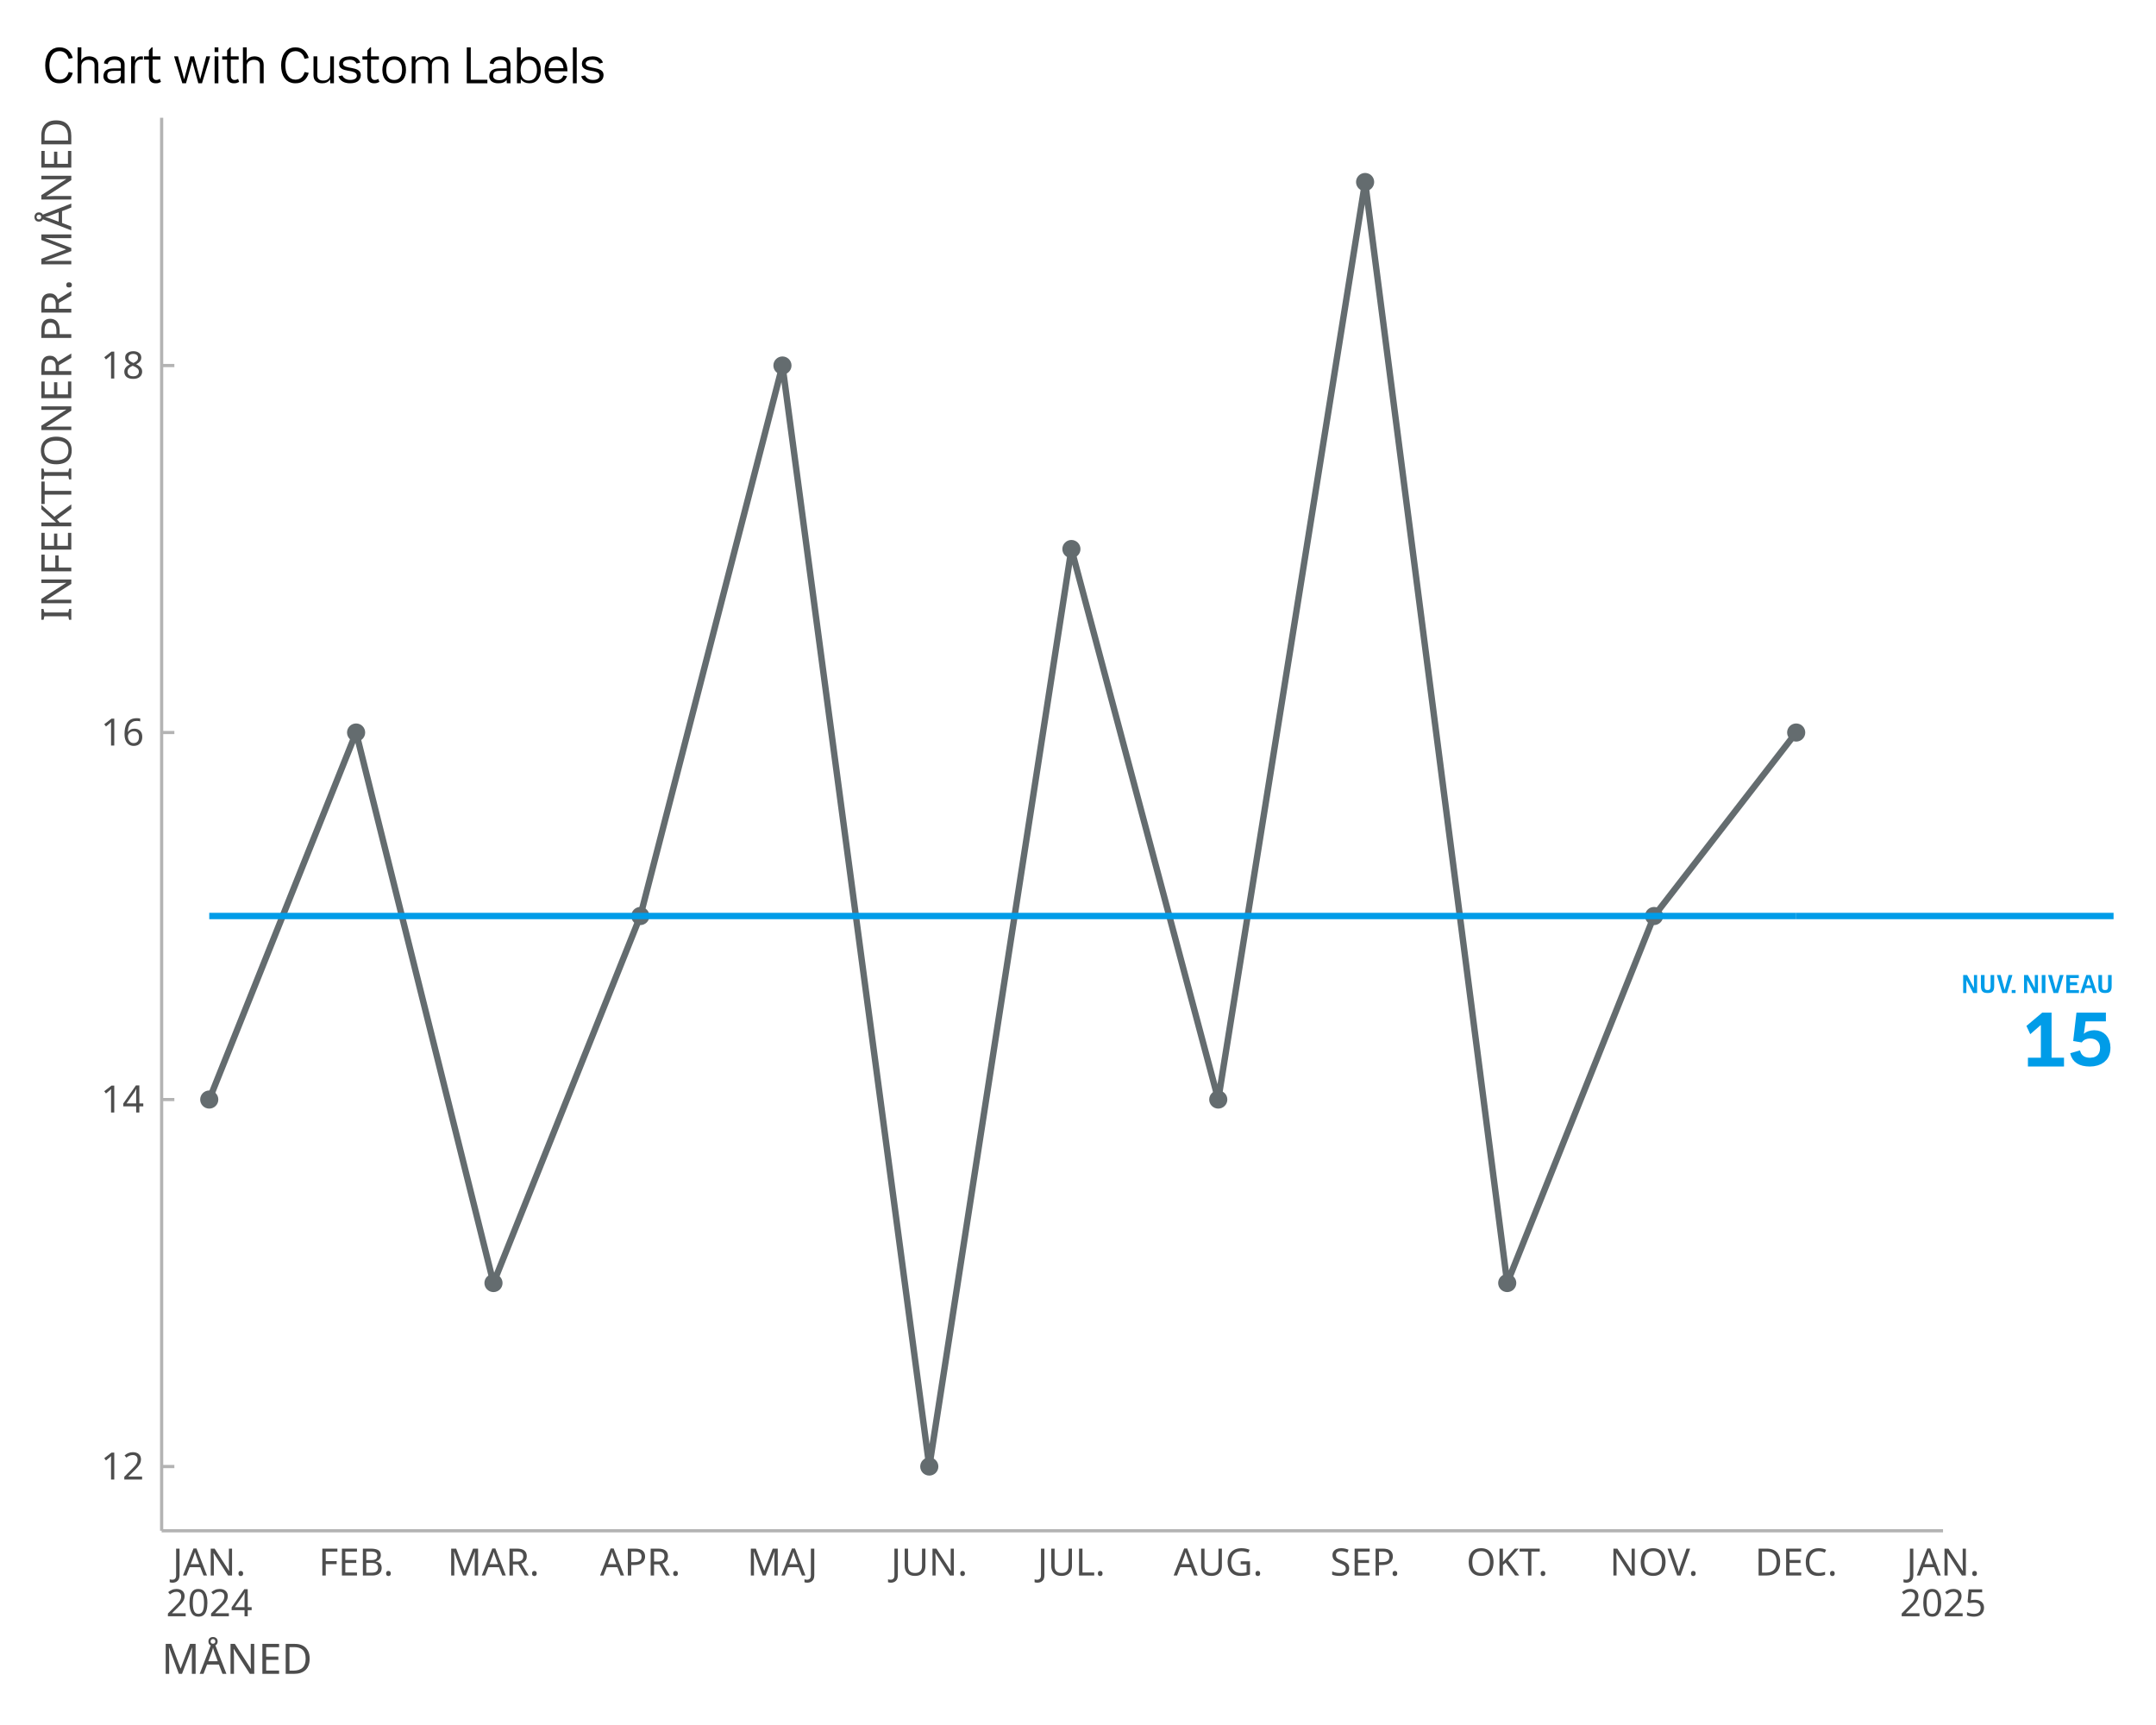
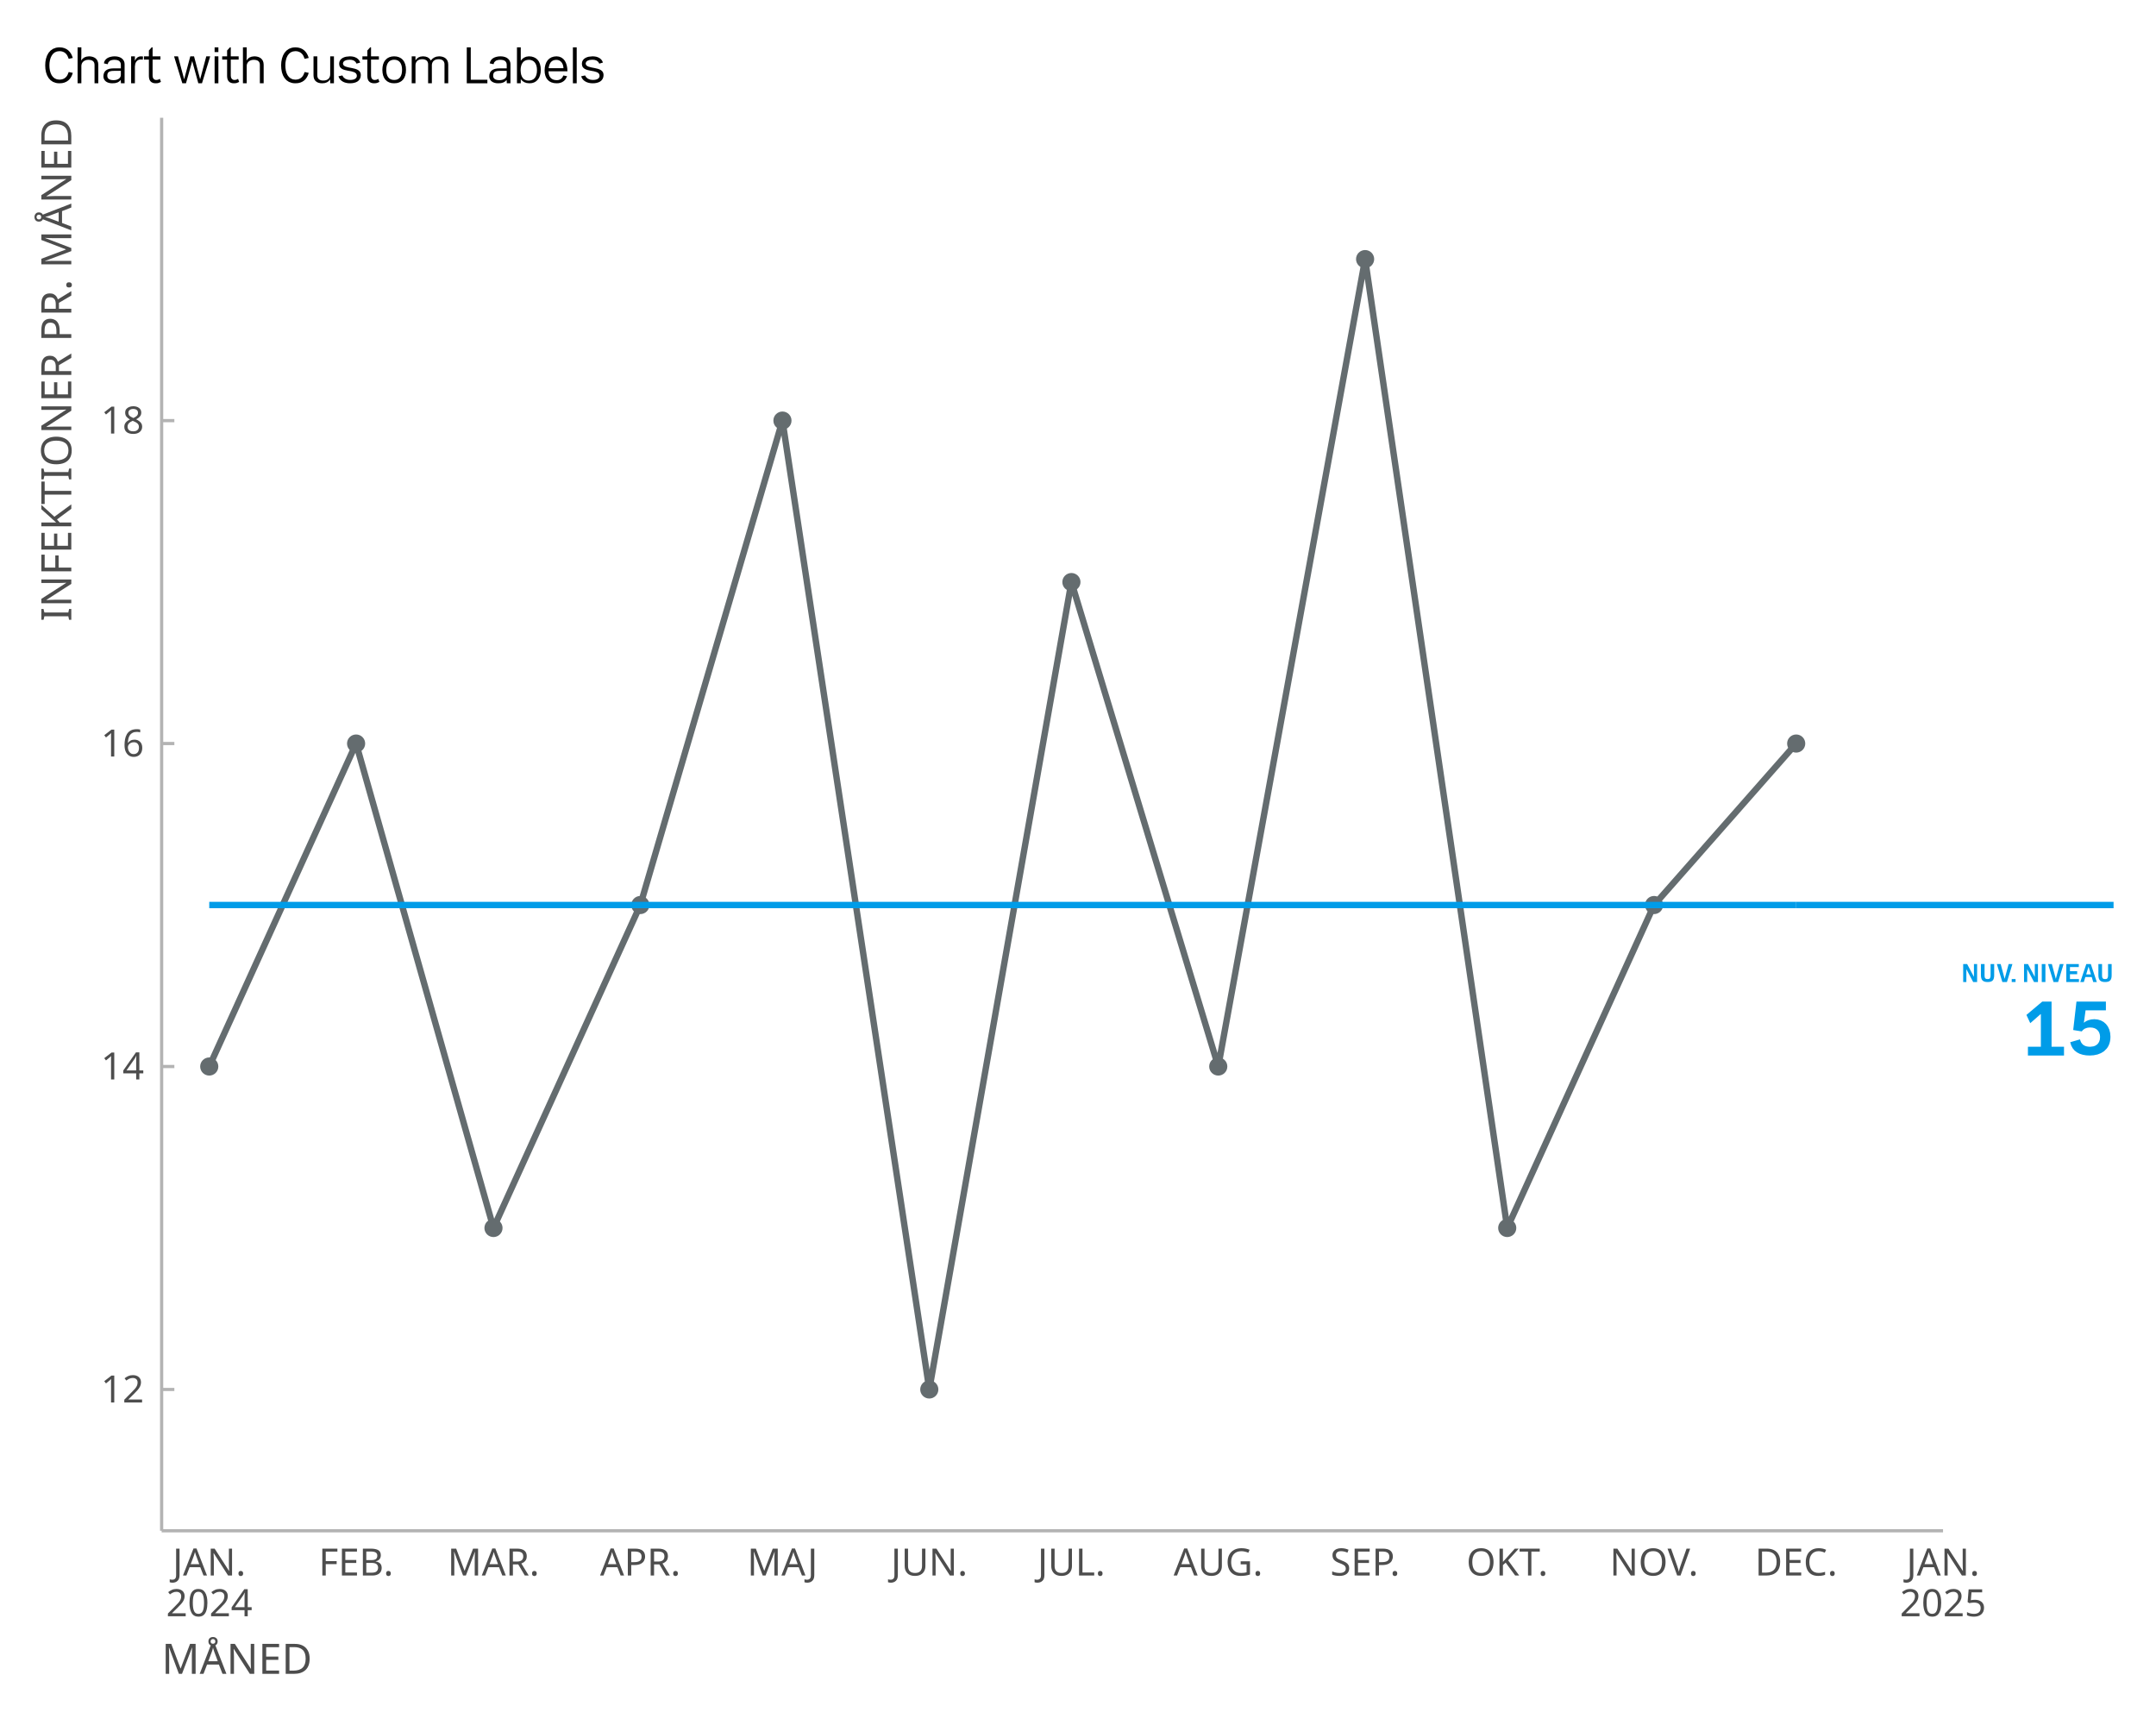
<svg xmlns="http://www.w3.org/2000/svg" class="svglite" data-engine-version="2.0" width="720.00pt" height="576.00pt" viewBox="0 0 720.00 576.00">
  <defs>
    <style type="text/css">
    .svglite line, .svglite polyline, .svglite polygon, .svglite path, .svglite rect, .svglite circle {
      fill: none;
      stroke: #000000;
      stroke-linecap: round;
      stroke-linejoin: round;
      stroke-miterlimit: 10.00;
    }
  </style>
  </defs>
  <rect width="100%" height="100%" style="stroke: none; fill: #FFFFFF;" />
  <defs>
    <clipPath id="cpMC4wMHw3MjAuMDB8MC4wMHw1NzYuMDA=">
      <rect x="0.00" y="0.00" width="720.00" height="576.00" />
    </clipPath>
  </defs>
  <g clip-path="url(#cpMC4wMHw3MjAuMDB8MC4wMHw1NzYuMDA=)">
    <rect x="0.00" y="0.00" width="720.00" height="576.00" style="stroke-width: 1.36; stroke: none; fill: #FFFFFF;" />
  </g>
  <defs>
    <clipPath id="cpNTMuOTh8NzA1LjgzfDM5LjMzfDUxMS4xNA==">
      <rect x="53.98" y="39.33" width="651.85" height="471.81" />
    </clipPath>
  </defs>
  <g clip-path="url(#cpNTMuOTh8NzA1LjgzfDM5LjMzfDUxMS4xNA==)">
    <rect x="53.98" y="39.33" width="651.85" height="471.81" style="stroke-width: 1.36; stroke: none; fill: #FFFFFF;" />
-     <polyline points="69.88,367.15 118.92,244.60 164.80,428.42 213.84,305.87 261.30,122.05 310.34,489.69 357.80,183.33 406.84,367.15 455.88,60.78 503.34,428.42 552.38,305.87 599.84,244.60 " style="stroke-width: 2.13; stroke: #646C6F; stroke-linecap: butt;" />
-     <circle cx="69.88" cy="367.15" r="2.58" style="stroke-width: 0.90; stroke: #646C6F; fill: #646C6F;" />
-     <circle cx="118.92" cy="244.60" r="2.58" style="stroke-width: 0.90; stroke: #646C6F; fill: #646C6F;" />
-     <circle cx="164.80" cy="428.42" r="2.58" style="stroke-width: 0.90; stroke: #646C6F; fill: #646C6F;" />
-     <circle cx="213.84" cy="305.87" r="2.58" style="stroke-width: 0.90; stroke: #646C6F; fill: #646C6F;" />
-     <circle cx="261.30" cy="122.05" r="2.58" style="stroke-width: 0.90; stroke: #646C6F; fill: #646C6F;" />
-     <circle cx="310.34" cy="489.69" r="2.58" style="stroke-width: 0.90; stroke: #646C6F; fill: #646C6F;" />
-     <circle cx="357.80" cy="183.33" r="2.58" style="stroke-width: 0.90; stroke: #646C6F; fill: #646C6F;" />
-     <circle cx="406.84" cy="367.15" r="2.58" style="stroke-width: 0.90; stroke: #646C6F; fill: #646C6F;" />
-     <circle cx="455.88" cy="60.78" r="2.58" style="stroke-width: 0.90; stroke: #646C6F; fill: #646C6F;" />
-     <circle cx="503.34" cy="428.42" r="2.58" style="stroke-width: 0.90; stroke: #646C6F; fill: #646C6F;" />
-     <circle cx="552.38" cy="305.87" r="2.58" style="stroke-width: 0.90; stroke: #646C6F; fill: #646C6F;" />
-     <circle cx="599.84" cy="244.60" r="2.58" style="stroke-width: 0.90; stroke: #646C6F; fill: #646C6F;" />
-     <polyline points="69.88,305.87 118.92,305.87 164.80,305.87 213.84,305.87 261.30,305.87 310.34,305.87 357.80,305.87 406.84,305.87 455.88,305.87 503.34,305.87 552.38,305.87 599.84,305.87 " style="stroke-width: 2.13; stroke: #009CE8; stroke-linecap: butt;" />
-     <polyline points="599.84,305.87 705.83,305.87 " style="stroke-width: 2.13; stroke: #009CE8; stroke-linecap: butt;" />
-     <path d="M 660.26 325.58 L 659.20 325.58 L 659.20 329.86 L 656.93 325.58 L 655.61 325.58 L 655.61 331.58 L 656.67 331.58 L 656.67 327.30 L 658.95 331.58 L 660.26 331.58 Z" style="fill-rule: nonzero; fill: #009CE8; stroke-width: 0.75; stroke: none;" />
-     <path d="M 665.96 325.58 L 664.76 325.58 L 664.76 329.21 L 664.75 329.62 L 664.70 329.95 L 664.53 330.37 L 664.22 330.55 L 663.78 330.60 L 663.31 330.55 L 662.99 330.36 L 662.88 330.18 L 662.80 329.94 L 662.76 329.62 L 662.75 329.21 L 662.75 325.58 L 661.53 325.58 L 661.53 329.21 L 661.56 329.82 L 661.66 330.33 L 661.83 330.74 L 662.07 331.06 L 662.38 331.30 L 662.77 331.46 L 663.23 331.55 L 663.78 331.58 L 664.32 331.55 L 664.78 331.46 L 665.16 331.30 L 665.46 331.06 L 665.69 330.74 L 665.84 330.33 L 665.94 329.82 L 665.96 329.21 Z" style="fill-rule: nonzero; fill: #009CE8; stroke-width: 0.75; stroke: none;" />
-     <path d="M 670.79 325.58 L 669.47 330.47 L 669.44 330.47 L 668.13 325.58 L 666.86 325.58 L 668.69 331.58 L 670.22 331.58 L 672.05 325.58 Z" style="fill-rule: nonzero; fill: #009CE8; stroke-width: 0.75; stroke: none;" />
-     <path d="M 673.10 330.58 L 671.82 330.58 L 671.82 331.58 L 673.10 331.58 Z" style="fill-rule: nonzero; fill: #009CE8; stroke-width: 0.75; stroke: none;" />
-     <path d="M 680.58 325.58 L 679.52 325.58 L 679.52 329.86 L 677.25 325.58 L 675.93 325.58 L 675.93 331.58 L 676.99 331.58 L 676.99 327.30 L 679.27 331.58 L 680.58 331.58 Z" style="fill-rule: nonzero; fill: #009CE8; stroke-width: 0.75; stroke: none;" />
-     <path d="M 683.07 325.58 L 681.85 325.58 L 681.85 331.58 L 683.07 331.58 Z" style="fill-rule: nonzero; fill: #009CE8; stroke-width: 0.75; stroke: none;" />
-     <path d="M 687.88 325.58 L 686.56 330.47 L 686.53 330.47 L 685.22 325.58 L 683.95 325.58 L 685.78 331.58 L 687.31 331.58 L 689.14 325.58 Z" style="fill-rule: nonzero; fill: #009CE8; stroke-width: 0.75; stroke: none;" />
-     <path d="M 694.27 330.60 L 691.27 330.60 L 691.27 328.97 L 693.67 328.97 L 693.67 327.97 L 691.27 327.97 L 691.27 326.58 L 694.22 326.58 L 694.22 325.58 L 690.05 325.58 L 690.05 331.58 L 694.27 331.58 Z" style="fill-rule: nonzero; fill: #009CE8; stroke-width: 0.75; stroke: none;" />
-     <path d="M 698.23 325.58 L 696.73 325.58 L 694.71 331.58 L 695.90 331.58 L 696.40 329.93 L 698.54 329.93 L 699.04 331.58 L 700.23 331.58 ZM 696.68 329.05 L 697.46 326.47 L 697.48 326.47 L 698.28 329.05 Z" style="fill-rule: nonzero; fill: #009CE8; stroke-width: 0.75; stroke: none;" />
-     <path d="M 705.19 325.58 L 703.99 325.58 L 703.99 329.21 L 703.98 329.62 L 703.93 329.95 L 703.76 330.37 L 703.45 330.55 L 703.01 330.60 L 702.54 330.55 L 702.22 330.36 L 702.11 330.18 L 702.03 329.94 L 701.99 329.62 L 701.98 329.21 L 701.98 325.58 L 700.76 325.58 L 700.76 329.21 L 700.79 329.82 L 700.89 330.33 L 701.06 330.74 L 701.30 331.06 L 701.61 331.30 L 702.00 331.46 L 702.46 331.55 L 703.01 331.58 L 703.55 331.55 L 704.01 331.46 L 704.39 331.30 L 704.69 331.06 L 704.92 330.74 L 705.08 330.33 L 705.17 329.82 L 705.19 329.21 Z" style="fill-rule: nonzero; fill: #009CE8; stroke-width: 0.75; stroke: none;" />
-     <path d="M 682.33 356.13 L 685.92 356.13 L 689.28 356.13 L 689.28 353.19 L 685.12 353.19 L 685.12 338.13 L 682.01 338.13 L 676.73 342.58 L 678.01 345.33 L 681.44 342.33 L 681.55 342.33 L 681.55 353.19 L 677.23 353.19 L 677.23 356.13 Z" style="fill-rule: nonzero; fill: #009CE8; stroke-width: 0.75; stroke: none;" />
-     <path d="M 703.27 341.05 L 703.27 338.13 L 693.44 338.13 L 692.35 347.61 L 692.47 347.63 L 692.80 347.68 L 693.78 347.85 L 694.76 348.01 L 695.09 348.06 L 695.21 348.08 L 695.62 347.58 L 696.20 347.17 L 696.99 346.88 L 697.48 346.80 L 698.04 346.77 L 698.78 346.83 L 699.43 347.00 L 700.00 347.27 L 700.46 347.64 L 700.83 348.10 L 701.10 348.64 L 701.26 349.25 L 701.32 349.92 L 701.24 350.83 L 701.00 351.56 L 700.64 352.13 L 700.19 352.56 L 699.67 352.87 L 699.12 353.07 L 698.01 353.20 L 697.28 353.16 L 696.66 353.03 L 696.13 352.83 L 695.68 352.54 L 695.31 352.19 L 695.01 351.77 L 694.79 351.28 L 694.62 350.74 L 691.35 351.69 L 691.68 352.77 L 692.17 353.69 L 692.81 354.45 L 693.59 355.07 L 694.49 355.54 L 695.52 355.87 L 696.66 356.06 L 697.90 356.13 L 699.22 356.04 L 700.48 355.77 L 701.65 355.32 L 702.69 354.66 L 703.55 353.80 L 703.91 353.28 L 704.22 352.71 L 704.46 352.08 L 704.64 351.40 L 704.75 350.65 L 704.79 349.85 L 704.69 348.59 L 704.40 347.46 L 703.93 346.46 L 703.29 345.61 L 702.51 344.93 L 701.59 344.42 L 700.54 344.11 L 699.38 344.00 L 698.36 344.09 L 697.41 344.33 L 696.59 344.70 L 695.91 345.19 L 696.48 341.05 Z" style="fill-rule: nonzero; fill: #009CE8; stroke-width: 0.75; stroke: none;" />
+     <polyline points="69.88,356.12 118.92,248.28 164.80,410.04 213.84,302.20 261.30,140.44 310.34,463.96 357.80,194.36 406.84,356.12 455.88,86.52 503.34,410.04 552.38,302.20 599.84,248.28 " style="stroke-width: 2.13; stroke: #646C6F; stroke-linecap: butt;" />
+     <circle cx="69.88" cy="356.12" r="2.58" style="stroke-width: 0.90; stroke: #646C6F; fill: #646C6F;" />
+     <circle cx="118.92" cy="248.28" r="2.58" style="stroke-width: 0.90; stroke: #646C6F; fill: #646C6F;" />
+     <circle cx="164.80" cy="410.04" r="2.58" style="stroke-width: 0.90; stroke: #646C6F; fill: #646C6F;" />
+     <circle cx="213.84" cy="302.20" r="2.58" style="stroke-width: 0.90; stroke: #646C6F; fill: #646C6F;" />
+     <circle cx="261.30" cy="140.44" r="2.58" style="stroke-width: 0.90; stroke: #646C6F; fill: #646C6F;" />
+     <circle cx="310.34" cy="463.96" r="2.58" style="stroke-width: 0.90; stroke: #646C6F; fill: #646C6F;" />
+     <circle cx="357.80" cy="194.36" r="2.58" style="stroke-width: 0.90; stroke: #646C6F; fill: #646C6F;" />
+     <circle cx="406.84" cy="356.12" r="2.58" style="stroke-width: 0.90; stroke: #646C6F; fill: #646C6F;" />
+     <circle cx="455.88" cy="86.52" r="2.58" style="stroke-width: 0.90; stroke: #646C6F; fill: #646C6F;" />
+     <circle cx="503.34" cy="410.04" r="2.58" style="stroke-width: 0.90; stroke: #646C6F; fill: #646C6F;" />
+     <circle cx="552.38" cy="302.20" r="2.58" style="stroke-width: 0.90; stroke: #646C6F; fill: #646C6F;" />
+     <circle cx="599.84" cy="248.28" r="2.58" style="stroke-width: 0.90; stroke: #646C6F; fill: #646C6F;" />
+     <polyline points="69.88,302.20 118.92,302.20 164.80,302.20 213.84,302.20 261.30,302.20 310.34,302.20 357.80,302.20 406.84,302.20 455.88,302.20 503.34,302.20 552.38,302.20 599.84,302.20 " style="stroke-width: 2.13; stroke: #009CE8; stroke-linecap: butt;" />
+     <polyline points="599.84,302.20 705.83,302.20 " style="stroke-width: 2.13; stroke: #009CE8; stroke-linecap: butt;" />
+     <path d="M 660.26 321.91 L 659.20 321.91 L 659.20 326.19 L 656.93 321.91 L 655.61 321.91 L 655.61 327.91 L 656.67 327.91 L 656.67 323.62 L 658.95 327.91 L 660.26 327.91 Z" style="fill-rule: nonzero; fill: #009CE8; stroke-width: 0.75; stroke: none;" />
+     <path d="M 665.96 321.91 L 664.76 321.91 L 664.76 325.53 L 664.75 325.95 L 664.70 326.27 L 664.53 326.69 L 664.22 326.88 L 663.78 326.92 L 663.31 326.88 L 662.99 326.68 L 662.88 326.51 L 662.80 326.26 L 662.76 325.94 L 662.75 325.53 L 662.75 321.91 L 661.53 321.91 L 661.53 325.53 L 661.56 326.14 L 661.66 326.65 L 661.83 327.07 L 662.07 327.39 L 662.38 327.62 L 662.77 327.79 L 663.23 327.88 L 663.78 327.91 L 664.32 327.88 L 664.78 327.79 L 665.16 327.62 L 665.46 327.39 L 665.69 327.07 L 665.84 326.65 L 665.94 326.14 L 665.96 325.53 Z" style="fill-rule: nonzero; fill: #009CE8; stroke-width: 0.75; stroke: none;" />
+     <path d="M 670.79 321.91 L 669.47 326.80 L 669.44 326.80 L 668.13 321.91 L 666.86 321.91 L 668.69 327.91 L 670.22 327.91 L 672.05 321.91 Z" style="fill-rule: nonzero; fill: #009CE8; stroke-width: 0.75; stroke: none;" />
+     <path d="M 673.10 326.91 L 671.82 326.91 L 671.82 327.91 L 673.10 327.91 Z" style="fill-rule: nonzero; fill: #009CE8; stroke-width: 0.75; stroke: none;" />
+     <path d="M 680.58 321.91 L 679.52 321.91 L 679.52 326.19 L 677.25 321.91 L 675.93 321.91 L 675.93 327.91 L 676.99 327.91 L 676.99 323.62 L 679.27 327.91 L 680.58 327.91 Z" style="fill-rule: nonzero; fill: #009CE8; stroke-width: 0.75; stroke: none;" />
+     <path d="M 683.07 321.91 L 681.85 321.91 L 681.85 327.91 L 683.07 327.91 Z" style="fill-rule: nonzero; fill: #009CE8; stroke-width: 0.75; stroke: none;" />
+     <path d="M 687.88 321.91 L 686.56 326.80 L 686.53 326.80 L 685.22 321.91 L 683.95 321.91 L 685.78 327.91 L 687.31 327.91 L 689.14 321.91 Z" style="fill-rule: nonzero; fill: #009CE8; stroke-width: 0.75; stroke: none;" />
+     <path d="M 694.27 326.92 L 691.27 326.92 L 691.27 325.30 L 693.67 325.30 L 693.67 324.30 L 691.27 324.30 L 691.27 322.91 L 694.22 322.91 L 694.22 321.91 L 690.05 321.91 L 690.05 327.91 L 694.27 327.91 Z" style="fill-rule: nonzero; fill: #009CE8; stroke-width: 0.75; stroke: none;" />
+     <path d="M 698.23 321.91 L 696.73 321.91 L 694.71 327.91 L 695.90 327.91 L 696.40 326.25 L 698.54 326.25 L 699.04 327.91 L 700.23 327.91 ZM 696.68 325.37 L 697.46 322.80 L 697.48 322.80 L 698.28 325.37 Z" style="fill-rule: nonzero; fill: #009CE8; stroke-width: 0.75; stroke: none;" />
+     <path d="M 705.19 321.91 L 703.99 321.91 L 703.99 325.53 L 703.98 325.95 L 703.93 326.27 L 703.76 326.69 L 703.45 326.88 L 703.01 326.92 L 702.54 326.88 L 702.22 326.68 L 702.11 326.51 L 702.03 326.26 L 701.99 325.94 L 701.98 325.53 L 701.98 321.91 L 700.76 321.91 L 700.76 325.53 L 700.79 326.14 L 700.89 326.65 L 701.06 327.07 L 701.30 327.39 L 701.61 327.62 L 702.00 327.79 L 702.46 327.88 L 703.01 327.91 L 703.55 327.88 L 704.01 327.79 L 704.39 327.62 L 704.69 327.39 L 704.92 327.07 L 705.08 326.65 L 705.17 326.14 L 705.19 325.53 Z" style="fill-rule: nonzero; fill: #009CE8; stroke-width: 0.75; stroke: none;" />
+     <path d="M 682.33 352.45 L 685.92 352.45 L 689.28 352.45 L 689.28 349.51 L 685.12 349.51 L 685.12 334.45 L 682.01 334.45 L 676.73 338.90 L 678.01 341.65 L 681.44 338.65 L 681.55 338.65 L 681.55 349.51 L 677.23 349.51 L 677.23 352.45 Z" style="fill-rule: nonzero; fill: #009CE8; stroke-width: 0.75; stroke: none;" />
+     <path d="M 703.27 337.37 L 703.27 334.45 L 693.44 334.45 L 692.35 343.93 L 692.47 343.95 L 692.80 344.01 L 693.78 344.17 L 694.76 344.33 L 695.09 344.38 L 695.21 344.40 L 695.62 343.91 L 696.20 343.49 L 696.99 343.20 L 697.48 343.12 L 698.04 343.09 L 698.78 343.15 L 699.43 343.32 L 700.00 343.59 L 700.46 343.97 L 700.83 344.42 L 701.10 344.96 L 701.26 345.57 L 701.32 346.25 L 701.24 347.15 L 701.00 347.88 L 700.64 348.45 L 700.19 348.88 L 699.67 349.19 L 699.12 349.39 L 698.01 349.53 L 697.28 349.48 L 696.66 349.36 L 696.13 349.15 L 695.68 348.87 L 695.31 348.51 L 695.01 348.09 L 694.79 347.60 L 694.62 347.06 L 691.35 348.01 L 691.68 349.09 L 692.17 350.01 L 692.81 350.78 L 693.59 351.39 L 694.49 351.86 L 695.52 352.19 L 696.66 352.39 L 697.90 352.45 L 699.22 352.36 L 700.48 352.10 L 701.65 351.64 L 702.69 350.99 L 703.55 350.12 L 703.91 349.61 L 704.22 349.04 L 704.46 348.41 L 704.64 347.72 L 704.75 346.98 L 704.79 346.17 L 704.69 344.91 L 704.40 343.78 L 703.93 342.78 L 703.29 341.93 L 702.51 341.25 L 701.59 340.75 L 700.54 340.43 L 699.38 340.32 L 698.36 340.41 L 697.41 340.65 L 696.59 341.02 L 695.91 341.51 L 696.48 337.37 Z" style="fill-rule: nonzero; fill: #009CE8; stroke-width: 0.75; stroke: none;" />
  </g>
  <g clip-path="url(#cpMC4wMHw3MjAuMDB8MC4wMHw1NzYuMDA=)">
    <polyline points="53.98,511.14 53.98,39.33 " style="stroke-width: 1.07; stroke: #B3B3B3; stroke-linecap: butt;" />
-     <text x="33.69" y="494.03" style="font-size: 12.60px; fill: #4D4D4D; font-family: sans;" textLength="14.02px" lengthAdjust="spacingAndGlyphs">12</text>
-     <text x="33.69" y="371.48" style="font-size: 12.60px; fill: #4D4D4D; font-family: sans;" textLength="14.02px" lengthAdjust="spacingAndGlyphs">14</text>
-     <text x="33.69" y="248.94" style="font-size: 12.60px; fill: #4D4D4D; font-family: sans;" textLength="14.02px" lengthAdjust="spacingAndGlyphs">16</text>
-     <text x="33.69" y="126.39" style="font-size: 12.60px; fill: #4D4D4D; font-family: sans;" textLength="14.02px" lengthAdjust="spacingAndGlyphs">18</text>
-     <polyline points="58.23,489.69 53.98,489.69 " style="stroke-width: 1.07; stroke: #B3B3B3; stroke-linecap: butt;" />
-     <polyline points="58.23,367.15 53.98,367.15 " style="stroke-width: 1.07; stroke: #B3B3B3; stroke-linecap: butt;" />
-     <polyline points="58.23,244.60 53.98,244.60 " style="stroke-width: 1.07; stroke: #B3B3B3; stroke-linecap: butt;" />
-     <polyline points="58.23,122.05 53.98,122.05 " style="stroke-width: 1.07; stroke: #B3B3B3; stroke-linecap: butt;" />
+     <text x="33.69" y="468.30" style="font-size: 12.60px; fill: #4D4D4D; font-family: sans;" textLength="14.02px" lengthAdjust="spacingAndGlyphs">12</text>
+     <text x="33.69" y="360.45" style="font-size: 12.60px; fill: #4D4D4D; font-family: sans;" textLength="14.02px" lengthAdjust="spacingAndGlyphs">14</text>
+     <text x="33.69" y="252.61" style="font-size: 12.60px; fill: #4D4D4D; font-family: sans;" textLength="14.02px" lengthAdjust="spacingAndGlyphs">16</text>
+     <text x="33.69" y="144.77" style="font-size: 12.60px; fill: #4D4D4D; font-family: sans;" textLength="14.02px" lengthAdjust="spacingAndGlyphs">18</text>
+     <polyline points="58.23,463.96 53.98,463.96 " style="stroke-width: 1.07; stroke: #B3B3B3; stroke-linecap: butt;" />
+     <polyline points="58.23,356.12 53.98,356.12 " style="stroke-width: 1.07; stroke: #B3B3B3; stroke-linecap: butt;" />
+     <polyline points="58.23,248.28 53.98,248.28 " style="stroke-width: 1.07; stroke: #B3B3B3; stroke-linecap: butt;" />
+     <polyline points="58.23,140.44 53.98,140.44 " style="stroke-width: 1.07; stroke: #B3B3B3; stroke-linecap: butt;" />
    <polyline points="53.98,511.14 648.88,511.14 " style="stroke-width: 1.07; stroke: #B3B3B3; stroke-linecap: butt;" />
    <text x="69.88" y="526.09" text-anchor="middle" style="font-size: 12.60px; fill: #4D4D4D; font-family: sans;" textLength="27.31px" lengthAdjust="spacingAndGlyphs">JAN.</text>
    <text x="69.88" y="539.70" text-anchor="middle" style="font-size: 12.60px; fill: #4D4D4D; font-family: sans;" textLength="28.03px" lengthAdjust="spacingAndGlyphs">2024</text>
    <text x="118.92" y="526.09" text-anchor="middle" style="font-size: 12.60px; fill: #4D4D4D; font-family: sans;" textLength="28.01px" lengthAdjust="spacingAndGlyphs">FEB.</text>
    <text x="164.80" y="526.09" text-anchor="middle" style="font-size: 12.60px; fill: #4D4D4D; font-family: sans;" textLength="31.51px" lengthAdjust="spacingAndGlyphs">MAR.</text>
    <text x="213.84" y="526.09" text-anchor="middle" style="font-size: 12.60px; fill: #4D4D4D; font-family: sans;" textLength="29.42px" lengthAdjust="spacingAndGlyphs">APR.</text>
    <text x="261.30" y="526.09" text-anchor="middle" style="font-size: 12.60px; fill: #4D4D4D; font-family: sans;" textLength="25.21px" lengthAdjust="spacingAndGlyphs">MAJ</text>
    <text x="310.34" y="526.09" text-anchor="middle" style="font-size: 12.60px; fill: #4D4D4D; font-family: sans;" textLength="28.01px" lengthAdjust="spacingAndGlyphs">JUN.</text>
    <text x="357.80" y="526.09" text-anchor="middle" style="font-size: 12.60px; fill: #4D4D4D; font-family: sans;" textLength="25.92px" lengthAdjust="spacingAndGlyphs">JUL.</text>
    <text x="406.84" y="526.09" text-anchor="middle" style="font-size: 12.60px; fill: #4D4D4D; font-family: sans;" textLength="30.81px" lengthAdjust="spacingAndGlyphs">AUG.</text>
    <text x="455.88" y="526.09" text-anchor="middle" style="font-size: 12.60px; fill: #4D4D4D; font-family: sans;" textLength="28.72px" lengthAdjust="spacingAndGlyphs">SEP.</text>
    <text x="503.34" y="526.09" text-anchor="middle" style="font-size: 12.60px; fill: #4D4D4D; font-family: sans;" textLength="29.41px" lengthAdjust="spacingAndGlyphs">OKT.</text>
    <text x="552.38" y="526.09" text-anchor="middle" style="font-size: 12.60px; fill: #4D4D4D; font-family: sans;" textLength="30.81px" lengthAdjust="spacingAndGlyphs">NOV.</text>
    <text x="599.84" y="526.09" text-anchor="middle" style="font-size: 12.60px; fill: #4D4D4D; font-family: sans;" textLength="30.11px" lengthAdjust="spacingAndGlyphs">DEC.</text>
    <text x="648.88" y="526.09" text-anchor="middle" style="font-size: 12.60px; fill: #4D4D4D; font-family: sans;" textLength="27.31px" lengthAdjust="spacingAndGlyphs">JAN.</text>
    <text x="648.88" y="539.70" text-anchor="middle" style="font-size: 12.60px; fill: #4D4D4D; font-family: sans;" textLength="28.03px" lengthAdjust="spacingAndGlyphs">2025</text>
    <text x="53.98" y="558.92" style="font-size: 14.00px; fill: #4D4D4D; font-family: sans;" textLength="50.58px" lengthAdjust="spacingAndGlyphs">MÅNED</text>
    <text transform="translate(23.81,39.33) rotate(-90)" text-anchor="end" style="font-size: 14.00px; fill: #4D4D4D; font-family: sans;" textLength="175.84px" lengthAdjust="spacingAndGlyphs">INFEKTIONER PR. MÅNED</text>
    <path d="M 22.53 25.05 L 22.25 25.49 L 21.91 25.86 L 21.50 26.17 L 21.03 26.40 L 20.48 26.54 L 19.86 26.60 L 19.00 26.49 L 18.28 26.18 L 17.70 25.71 L 17.24 25.10 L 16.91 24.38 L 16.67 23.57 L 16.54 22.71 L 16.50 21.81 L 16.54 20.95 L 16.68 20.10 L 16.91 19.30 L 17.26 18.58 L 17.71 17.97 L 18.29 17.49 L 19.01 17.19 L 19.86 17.08 L 20.48 17.13 L 21.03 17.28 L 21.50 17.51 L 21.91 17.82 L 22.25 18.20 L 22.53 18.64 L 22.95 19.64 L 24.31 19.35 L 24.05 18.61 L 23.72 17.94 L 23.30 17.34 L 22.80 16.82 L 22.21 16.40 L 21.53 16.08 L 20.75 15.88 L 19.86 15.81 L 19.26 15.85 L 18.70 15.94 L 17.71 16.31 L 16.88 16.89 L 16.22 17.64 L 15.72 18.54 L 15.37 19.56 L 15.16 20.66 L 15.10 21.81 L 15.16 23.01 L 15.37 24.14 L 15.72 25.15 L 16.22 26.04 L 16.88 26.78 L 17.70 27.34 L 18.69 27.69 L 19.25 27.78 L 19.86 27.81 L 20.76 27.75 L 21.54 27.56 L 22.23 27.25 L 22.82 26.84 L 23.32 26.33 L 23.73 25.74 L 24.06 25.07 L 24.31 24.33 L 22.95 24.05 Z" style="fill-rule: nonzero; fill: #000000; stroke-width: 0.75; stroke: none;" />
    <path d="M 32.83 21.61 L 32.76 20.91 L 32.57 20.32 L 32.28 19.84 L 31.89 19.46 L 31.42 19.17 L 30.89 18.97 L 30.32 18.85 L 29.72 18.81 L 28.83 18.92 L 28.12 19.20 L 27.57 19.62 L 27.19 20.11 L 27.11 20.11 L 27.16 18.73 L 27.17 17.47 L 27.17 15.81 L 25.91 15.81 L 25.91 27.81 L 27.17 27.81 L 27.17 21.99 L 27.22 21.58 L 27.34 21.20 L 27.54 20.86 L 27.81 20.56 L 28.15 20.32 L 28.55 20.13 L 29.00 20.01 L 29.50 19.97 L 29.97 20.00 L 30.39 20.07 L 30.74 20.20 L 31.03 20.38 L 31.26 20.62 L 31.43 20.91 L 31.53 21.25 L 31.57 21.66 L 31.57 27.81 L 32.83 27.81 Z" style="fill-rule: nonzero; fill: #000000; stroke-width: 0.75; stroke: none;" />
    <path d="M 41.61 27.81 L 41.61 21.42 L 41.56 20.91 L 41.41 20.43 L 41.15 19.99 L 40.79 19.60 L 40.33 19.27 L 39.77 19.03 L 39.10 18.87 L 38.33 18.81 L 37.59 18.85 L 36.92 18.98 L 36.32 19.17 L 35.80 19.44 L 35.38 19.78 L 35.05 20.18 L 34.82 20.64 L 34.71 21.16 L 35.96 21.44 L 36.19 20.81 L 36.64 20.35 L 36.96 20.18 L 37.32 20.07 L 37.74 19.99 L 38.22 19.97 L 38.72 20.00 L 39.15 20.07 L 39.52 20.20 L 39.82 20.39 L 40.06 20.63 L 40.23 20.93 L 40.33 21.28 L 40.36 21.70 L 40.36 22.83 L 37.99 22.83 L 37.17 22.87 L 36.47 22.99 L 35.88 23.20 L 35.39 23.50 L 35.02 23.87 L 34.75 24.34 L 34.59 24.89 L 34.53 25.53 L 34.59 26.01 L 34.74 26.44 L 34.99 26.83 L 35.32 27.17 L 35.75 27.44 L 36.25 27.64 L 36.84 27.77 L 37.49 27.81 L 38.47 27.75 L 39.23 27.54 L 39.82 27.19 L 40.33 26.70 L 40.39 27.81 ZM 40.32 25.38 L 40.19 25.72 L 39.97 26.02 L 39.69 26.28 L 39.34 26.48 L 38.92 26.64 L 38.46 26.73 L 37.94 26.77 L 37.45 26.74 L 37.02 26.68 L 36.66 26.56 L 36.36 26.40 L 36.13 26.19 L 35.96 25.93 L 35.86 25.62 L 35.83 25.27 L 35.87 24.82 L 35.98 24.46 L 36.17 24.17 L 36.43 23.96 L 36.77 23.82 L 37.19 23.72 L 37.69 23.67 L 38.27 23.66 L 40.36 23.66 L 40.36 25.00 Z" style="fill-rule: nonzero; fill: #000000; stroke-width: 0.75; stroke: none;" />
    <path d="M 47.77 18.88 L 47.15 18.81 L 46.74 18.84 L 46.38 18.92 L 45.82 19.22 L 45.41 19.66 L 45.12 20.19 L 45.05 20.19 L 45.05 18.81 L 43.79 18.81 L 43.79 27.81 L 45.05 27.81 L 45.05 22.19 L 45.17 21.32 L 45.32 20.93 L 45.54 20.57 L 45.82 20.27 L 46.16 20.04 L 46.57 19.90 L 47.05 19.85 L 47.66 19.92 L 47.66 20.11 Z" style="fill-rule: nonzero; fill: #000000; stroke-width: 0.75; stroke: none;" />
    <path d="M 53.38 26.33 L 52.81 26.62 L 52.25 26.70 L 51.93 26.68 L 51.66 26.60 L 51.25 26.29 L 51.03 25.83 L 50.96 25.24 L 50.96 19.89 L 53.58 19.89 L 53.58 18.81 L 50.96 18.81 L 50.96 15.81 L 50.66 15.81 L 49.72 16.86 L 49.72 18.81 L 48.08 18.81 L 48.08 19.89 L 49.72 19.89 L 49.72 25.38 L 49.76 25.95 L 49.87 26.44 L 50.05 26.86 L 50.31 27.20 L 50.64 27.47 L 51.03 27.66 L 51.50 27.78 L 52.04 27.81 L 52.56 27.78 L 53.01 27.68 L 53.75 27.35 Z" style="fill-rule: nonzero; fill: #000000; stroke-width: 0.75; stroke: none;" />
    <path d="M 68.89 18.81 L 66.84 26.47 L 64.80 18.81 L 63.55 18.81 L 61.50 26.47 L 59.44 18.81 L 58.13 18.81 L 60.89 27.81 L 62.11 27.81 L 64.19 20.39 L 66.23 27.81 L 67.45 27.81 L 70.20 18.81 Z" style="fill-rule: nonzero; fill: #000000; stroke-width: 0.75; stroke: none;" />
    <path d="M 72.93 15.81 L 71.67 15.81 L 71.67 17.39 L 72.93 17.39 ZM 72.93 18.81 L 71.67 18.81 L 71.67 27.81 L 72.93 27.81 Z" style="fill-rule: nonzero; fill: #000000; stroke-width: 0.75; stroke: none;" />
    <path d="M 79.50 26.33 L 78.93 26.62 L 78.37 26.70 L 78.05 26.68 L 77.77 26.60 L 77.37 26.29 L 77.14 25.83 L 77.07 25.24 L 77.07 19.89 L 79.70 19.89 L 79.70 18.81 L 77.07 18.81 L 77.07 15.81 L 76.78 15.81 L 75.84 16.86 L 75.84 18.81 L 74.20 18.81 L 74.20 19.89 L 75.84 19.89 L 75.84 25.38 L 75.88 25.95 L 75.99 26.44 L 76.17 26.86 L 76.43 27.20 L 76.75 27.47 L 77.15 27.66 L 77.62 27.78 L 78.15 27.81 L 78.68 27.78 L 79.13 27.68 L 79.87 27.35 Z" style="fill-rule: nonzero; fill: #000000; stroke-width: 0.75; stroke: none;" />
    <path d="M 88.05 21.61 L 87.98 20.91 L 87.79 20.32 L 87.49 19.84 L 87.10 19.46 L 86.64 19.17 L 86.11 18.97 L 85.54 18.85 L 84.94 18.81 L 84.05 18.92 L 83.33 19.20 L 82.78 19.62 L 82.41 20.11 L 82.33 20.11 L 82.38 18.73 L 82.39 17.47 L 82.39 15.81 L 81.13 15.81 L 81.13 27.81 L 82.39 27.81 L 82.39 21.99 L 82.43 21.58 L 82.56 21.20 L 82.76 20.86 L 83.03 20.56 L 83.36 20.32 L 83.76 20.13 L 84.22 20.01 L 84.72 19.97 L 85.19 20.00 L 85.60 20.07 L 85.96 20.20 L 86.25 20.38 L 86.48 20.62 L 86.65 20.91 L 86.75 21.25 L 86.78 21.66 L 86.78 27.81 L 88.05 27.81 Z" style="fill-rule: nonzero; fill: #000000; stroke-width: 0.75; stroke: none;" />
    <path d="M 101.32 25.05 L 101.04 25.49 L 100.69 25.86 L 100.29 26.17 L 99.81 26.40 L 99.27 26.54 L 98.65 26.60 L 97.79 26.49 L 97.07 26.18 L 96.49 25.71 L 96.03 25.10 L 95.69 24.38 L 95.46 23.57 L 95.33 22.71 L 95.29 21.81 L 95.33 20.95 L 95.47 20.10 L 95.70 19.30 L 96.04 18.58 L 96.50 17.97 L 97.08 17.49 L 97.80 17.19 L 98.65 17.08 L 99.27 17.13 L 99.81 17.28 L 100.29 17.51 L 100.69 17.82 L 101.04 18.20 L 101.32 18.64 L 101.74 19.64 L 103.10 19.35 L 102.84 18.61 L 102.51 17.94 L 102.09 17.34 L 101.59 16.82 L 101.00 16.40 L 100.32 16.08 L 99.53 15.88 L 98.65 15.81 L 98.04 15.85 L 97.48 15.94 L 96.49 16.31 L 95.67 16.89 L 95.01 17.64 L 94.51 18.54 L 94.16 19.56 L 93.95 20.66 L 93.88 21.81 L 93.95 23.01 L 94.15 24.14 L 94.50 25.15 L 95.01 26.04 L 95.66 26.78 L 96.49 27.34 L 97.48 27.69 L 98.04 27.78 L 98.65 27.81 L 99.54 27.75 L 100.33 27.56 L 101.02 27.25 L 101.61 26.84 L 102.11 26.33 L 102.52 25.74 L 102.85 25.07 L 103.10 24.33 L 101.74 24.05 Z" style="fill-rule: nonzero; fill: #000000; stroke-width: 0.75; stroke: none;" />
    <path d="M 111.52 18.81 L 110.27 18.81 L 110.27 24.78 L 110.24 25.23 L 110.13 25.64 L 109.95 26.00 L 109.70 26.31 L 109.38 26.55 L 108.98 26.74 L 108.52 26.85 L 107.98 26.89 L 107.53 26.87 L 107.14 26.79 L 106.79 26.65 L 106.50 26.46 L 106.27 26.22 L 106.10 25.92 L 106.00 25.56 L 105.96 25.14 L 105.96 18.81 L 104.70 18.81 L 104.70 25.17 L 104.76 25.83 L 104.92 26.38 L 105.19 26.84 L 105.55 27.20 L 105.98 27.48 L 106.48 27.67 L 107.04 27.78 L 107.63 27.81 L 108.46 27.73 L 109.16 27.50 L 109.74 27.11 L 110.20 26.58 L 110.27 26.58 L 110.27 27.81 L 111.52 27.81 Z" style="fill-rule: nonzero; fill: #000000; stroke-width: 0.75; stroke: none;" />
    <path d="M 120.43 24.49 L 120.24 24.04 L 119.94 23.67 L 119.56 23.38 L 119.11 23.16 L 118.61 22.98 L 117.51 22.72 L 116.41 22.51 L 115.46 22.25 L 115.08 22.07 L 114.78 21.83 L 114.59 21.53 L 114.53 21.16 L 114.68 20.67 L 115.13 20.28 L 115.82 20.03 L 116.73 19.94 L 117.48 20.00 L 118.14 20.21 L 118.67 20.61 L 118.88 20.90 L 119.06 21.25 L 120.29 20.89 L 120.10 20.43 L 119.83 20.01 L 119.50 19.66 L 119.09 19.36 L 118.62 19.13 L 118.09 18.95 L 117.49 18.85 L 116.84 18.81 L 115.55 18.94 L 114.95 19.11 L 114.41 19.36 L 113.94 19.70 L 113.58 20.13 L 113.34 20.66 L 113.26 21.30 L 113.33 21.87 L 113.51 22.33 L 113.81 22.69 L 114.18 22.98 L 114.63 23.20 L 115.13 23.37 L 116.21 23.61 L 117.30 23.81 L 118.24 24.09 L 118.62 24.29 L 118.91 24.55 L 119.10 24.89 L 119.17 25.31 L 119.13 25.62 L 119.02 25.88 L 118.84 26.12 L 118.59 26.32 L 118.28 26.48 L 117.91 26.59 L 117.48 26.66 L 117.00 26.69 L 116.49 26.66 L 116.03 26.59 L 115.28 26.29 L 114.72 25.82 L 114.32 25.19 L 113.03 25.47 L 113.23 25.99 L 113.53 26.46 L 113.92 26.86 L 114.38 27.19 L 114.92 27.46 L 115.51 27.65 L 116.15 27.77 L 116.84 27.81 L 117.55 27.78 L 118.22 27.67 L 118.84 27.48 L 119.39 27.20 L 119.84 26.82 L 120.19 26.34 L 120.42 25.75 L 120.50 25.05 Z" style="fill-rule: nonzero; fill: #000000; stroke-width: 0.75; stroke: none;" />
    <path d="M 126.33 26.33 L 125.76 26.62 L 125.20 26.70 L 124.88 26.68 L 124.60 26.60 L 124.20 26.29 L 123.98 25.83 L 123.91 25.24 L 123.91 19.89 L 126.53 19.89 L 126.53 18.81 L 123.91 18.81 L 123.91 15.81 L 123.61 15.81 L 122.67 16.86 L 122.67 18.81 L 121.03 18.81 L 121.03 19.89 L 122.67 19.89 L 122.67 25.38 L 122.71 25.95 L 122.82 26.44 L 123.00 26.86 L 123.26 27.20 L 123.59 27.47 L 123.98 27.66 L 124.45 27.78 L 124.98 27.81 L 125.51 27.78 L 125.96 27.68 L 126.70 27.35 Z" style="fill-rule: nonzero; fill: #000000; stroke-width: 0.75; stroke: none;" />
    <path d="M 132.53 27.74 L 133.32 27.51 L 133.99 27.14 L 134.56 26.63 L 135.00 25.99 L 135.32 25.22 L 135.52 24.32 L 135.58 23.31 L 135.52 22.32 L 135.32 21.44 L 135.00 20.67 L 134.56 20.02 L 133.99 19.50 L 133.32 19.13 L 132.53 18.89 L 131.63 18.81 L 130.74 18.89 L 129.95 19.13 L 129.28 19.50 L 128.72 20.02 L 128.27 20.67 L 127.95 21.44 L 127.76 22.32 L 127.69 23.31 L 127.76 24.32 L 127.95 25.22 L 128.27 25.99 L 128.71 26.63 L 129.27 27.14 L 129.95 27.51 L 130.73 27.74 L 131.63 27.81 ZM 130.99 26.64 L 130.44 26.46 L 129.98 26.17 L 129.62 25.77 L 129.34 25.28 L 129.14 24.70 L 129.03 24.04 L 128.99 23.31 L 129.03 22.60 L 129.14 21.96 L 129.34 21.38 L 129.62 20.89 L 129.98 20.49 L 130.44 20.19 L 130.99 20.00 L 131.63 19.94 L 132.28 20.00 L 132.83 20.19 L 133.28 20.49 L 133.65 20.89 L 133.92 21.38 L 134.12 21.96 L 134.23 22.60 L 134.27 23.31 L 134.23 24.04 L 134.12 24.70 L 133.92 25.28 L 133.65 25.77 L 133.28 26.17 L 132.83 26.46 L 132.28 26.64 L 131.63 26.70 Z" style="fill-rule: nonzero; fill: #000000; stroke-width: 0.75; stroke: none;" />
    <path d="M 149.69 21.61 L 149.63 20.91 L 149.45 20.32 L 149.16 19.84 L 148.78 19.46 L 148.33 19.17 L 147.81 18.97 L 147.25 18.85 L 146.64 18.81 L 145.73 18.92 L 144.98 19.22 L 144.37 19.66 L 143.89 20.20 L 143.42 19.57 L 142.81 19.13 L 142.09 18.89 L 141.25 18.81 L 140.41 18.91 L 139.74 19.17 L 139.22 19.57 L 138.82 20.08 L 138.75 20.08 L 138.75 18.81 L 137.49 18.81 L 137.49 27.81 L 138.75 27.81 L 138.75 21.75 L 138.79 21.34 L 138.90 20.97 L 139.08 20.63 L 139.33 20.34 L 139.64 20.10 L 140.02 19.92 L 140.46 19.81 L 140.96 19.77 L 141.41 19.79 L 141.81 19.87 L 142.15 20.01 L 142.44 20.19 L 142.67 20.44 L 142.84 20.74 L 142.94 21.09 L 142.97 21.50 L 142.97 27.81 L 144.22 27.81 L 144.22 21.75 L 144.26 21.34 L 144.37 20.97 L 144.55 20.63 L 144.80 20.34 L 145.11 20.10 L 145.49 19.92 L 145.94 19.81 L 146.44 19.77 L 146.89 19.79 L 147.28 19.87 L 147.62 20.01 L 147.91 20.19 L 148.14 20.44 L 148.30 20.74 L 148.41 21.09 L 148.44 21.50 L 148.44 27.81 L 149.69 27.81 Z" style="fill-rule: nonzero; fill: #000000; stroke-width: 0.75; stroke: none;" />
    <path d="M 162.76 26.63 L 157.21 26.63 L 157.21 15.81 L 155.88 15.81 L 155.88 27.81 L 162.76 27.81 Z" style="fill-rule: nonzero; fill: #000000; stroke-width: 0.75; stroke: none;" />
    <path d="M 170.47 27.81 L 170.47 21.42 L 170.42 20.91 L 170.26 20.43 L 170.01 19.99 L 169.65 19.60 L 169.19 19.27 L 168.62 19.03 L 167.96 18.87 L 167.19 18.81 L 166.45 18.85 L 165.77 18.98 L 165.18 19.17 L 164.66 19.44 L 164.24 19.78 L 163.91 20.18 L 163.68 20.64 L 163.56 21.16 L 164.81 21.44 L 165.04 20.81 L 165.50 20.35 L 165.81 20.18 L 166.18 20.07 L 166.60 19.99 L 167.08 19.97 L 167.57 20.00 L 168.01 20.07 L 168.37 20.20 L 168.68 20.39 L 168.91 20.63 L 169.08 20.93 L 169.19 21.28 L 169.22 21.70 L 169.22 22.83 L 166.84 22.83 L 166.03 22.87 L 165.33 22.99 L 164.74 23.20 L 164.25 23.50 L 163.87 23.87 L 163.61 24.34 L 163.44 24.89 L 163.39 25.53 L 163.44 26.01 L 163.60 26.44 L 163.84 26.83 L 164.18 27.17 L 164.61 27.44 L 165.11 27.64 L 165.69 27.77 L 166.34 27.81 L 167.32 27.75 L 168.08 27.54 L 168.68 27.19 L 169.19 26.70 L 169.25 27.81 ZM 169.17 25.38 L 169.04 25.72 L 168.83 26.02 L 168.55 26.28 L 168.20 26.48 L 167.78 26.64 L 167.31 26.73 L 166.80 26.77 L 166.31 26.74 L 165.88 26.68 L 165.52 26.56 L 165.22 26.40 L 164.99 26.19 L 164.82 25.93 L 164.72 25.62 L 164.69 25.27 L 164.73 24.82 L 164.84 24.46 L 165.02 24.17 L 165.29 23.96 L 165.63 23.82 L 166.05 23.72 L 166.55 23.67 L 167.13 23.66 L 169.22 23.66 L 169.22 25.00 Z" style="fill-rule: nonzero; fill: #000000; stroke-width: 0.75; stroke: none;" />
    <path d="M 175.90 26.85 L 175.37 26.67 L 174.91 26.39 L 174.54 25.99 L 174.25 25.49 L 174.03 24.89 L 173.91 24.20 L 173.86 23.41 L 173.90 22.69 L 174.03 22.03 L 174.23 21.44 L 174.53 20.94 L 174.90 20.53 L 175.37 20.23 L 175.93 20.04 L 176.58 19.97 L 177.18 20.02 L 177.72 20.19 L 178.19 20.46 L 178.58 20.84 L 178.90 21.33 L 179.14 21.92 L 179.28 22.62 L 179.33 23.42 L 179.28 24.29 L 179.12 25.02 L 178.87 25.62 L 178.53 26.10 L 178.12 26.46 L 177.64 26.71 L 177.10 26.86 L 176.50 26.91 ZM 173.91 26.50 L 173.97 26.50 L 174.46 27.03 L 175.08 27.44 L 175.87 27.72 L 176.85 27.81 L 177.65 27.74 L 178.37 27.52 L 179.01 27.15 L 179.55 26.64 L 180.00 26.00 L 180.32 25.23 L 180.53 24.33 L 180.60 23.31 L 180.53 22.26 L 180.31 21.35 L 179.97 20.57 L 179.51 19.94 L 178.94 19.45 L 178.26 19.10 L 177.49 18.88 L 176.63 18.81 L 175.75 18.93 L 175.00 19.25 L 174.40 19.70 L 173.97 20.22 L 173.91 20.22 L 173.91 15.81 L 172.64 15.81 L 172.64 27.81 L 173.91 27.81 Z" style="fill-rule: nonzero; fill: #000000; stroke-width: 0.75; stroke: none;" />
    <path d="M 186.56 27.77 L 187.17 27.64 L 187.70 27.43 L 188.16 27.15 L 188.56 26.81 L 188.89 26.40 L 189.39 25.45 L 188.14 25.20 L 187.82 25.83 L 187.37 26.33 L 186.75 26.65 L 186.36 26.74 L 185.90 26.77 L 185.27 26.71 L 184.73 26.56 L 184.26 26.31 L 183.87 25.97 L 183.57 25.54 L 183.35 25.04 L 183.22 24.46 L 183.17 23.81 L 189.50 23.81 L 189.44 22.79 L 189.27 21.84 L 188.99 20.99 L 188.59 20.25 L 188.08 19.65 L 187.45 19.20 L 186.70 18.91 L 185.84 18.81 L 184.95 18.90 L 184.16 19.15 L 183.48 19.55 L 182.91 20.10 L 182.46 20.78 L 182.14 21.59 L 181.94 22.51 L 181.87 23.53 L 181.93 24.45 L 182.12 25.28 L 182.43 26.01 L 182.87 26.63 L 183.43 27.13 L 184.12 27.50 L 184.94 27.73 L 185.89 27.81 ZM 183.22 22.77 L 183.32 22.19 L 183.47 21.65 L 183.68 21.18 L 183.95 20.77 L 184.29 20.44 L 184.71 20.19 L 185.21 20.04 L 185.79 19.99 L 186.32 20.04 L 186.78 20.20 L 187.19 20.46 L 187.52 20.80 L 187.79 21.21 L 187.99 21.68 L 188.11 22.20 L 188.17 22.77 Z" style="fill-rule: nonzero; fill: #000000; stroke-width: 0.75; stroke: none;" />
    <path d="M 192.59 15.81 L 191.32 15.81 L 191.32 27.81 L 192.59 27.81 Z" style="fill-rule: nonzero; fill: #000000; stroke-width: 0.75; stroke: none;" />
    <path d="M 201.49 24.49 L 201.30 24.04 L 201.00 23.67 L 200.62 23.38 L 200.17 23.16 L 199.67 22.98 L 198.57 22.72 L 197.47 22.51 L 196.52 22.25 L 196.14 22.07 L 195.84 21.83 L 195.65 21.53 L 195.59 21.16 L 195.74 20.67 L 196.19 20.28 L 196.88 20.03 L 197.79 19.94 L 198.54 20.00 L 199.20 20.21 L 199.73 20.61 L 199.94 20.90 L 200.12 21.25 L 201.35 20.89 L 201.16 20.43 L 200.89 20.01 L 200.56 19.66 L 200.15 19.36 L 199.68 19.13 L 199.15 18.95 L 198.55 18.85 L 197.90 18.81 L 196.61 18.94 L 196.01 19.11 L 195.47 19.36 L 195.00 19.70 L 194.64 20.13 L 194.40 20.66 L 194.32 21.30 L 194.39 21.87 L 194.57 22.33 L 194.87 22.69 L 195.24 22.98 L 195.69 23.20 L 196.19 23.37 L 197.27 23.61 L 198.36 23.81 L 199.30 24.09 L 199.68 24.29 L 199.97 24.55 L 200.16 24.89 L 200.23 25.31 L 200.19 25.62 L 200.08 25.88 L 199.90 26.12 L 199.65 26.32 L 199.34 26.48 L 198.97 26.59 L 198.54 26.66 L 198.06 26.69 L 197.55 26.66 L 197.09 26.59 L 196.34 26.29 L 195.78 25.82 L 195.38 25.19 L 194.09 25.47 L 194.29 25.99 L 194.59 26.46 L 194.98 26.86 L 195.44 27.19 L 195.98 27.46 L 196.57 27.65 L 197.21 27.77 L 197.90 27.81 L 198.61 27.78 L 199.28 27.67 L 199.90 27.48 L 200.45 27.20 L 200.90 26.82 L 201.25 26.34 L 201.48 25.75 L 201.56 25.05 Z" style="fill-rule: nonzero; fill: #000000; stroke-width: 0.75; stroke: none;" />
  </g>
</svg>
